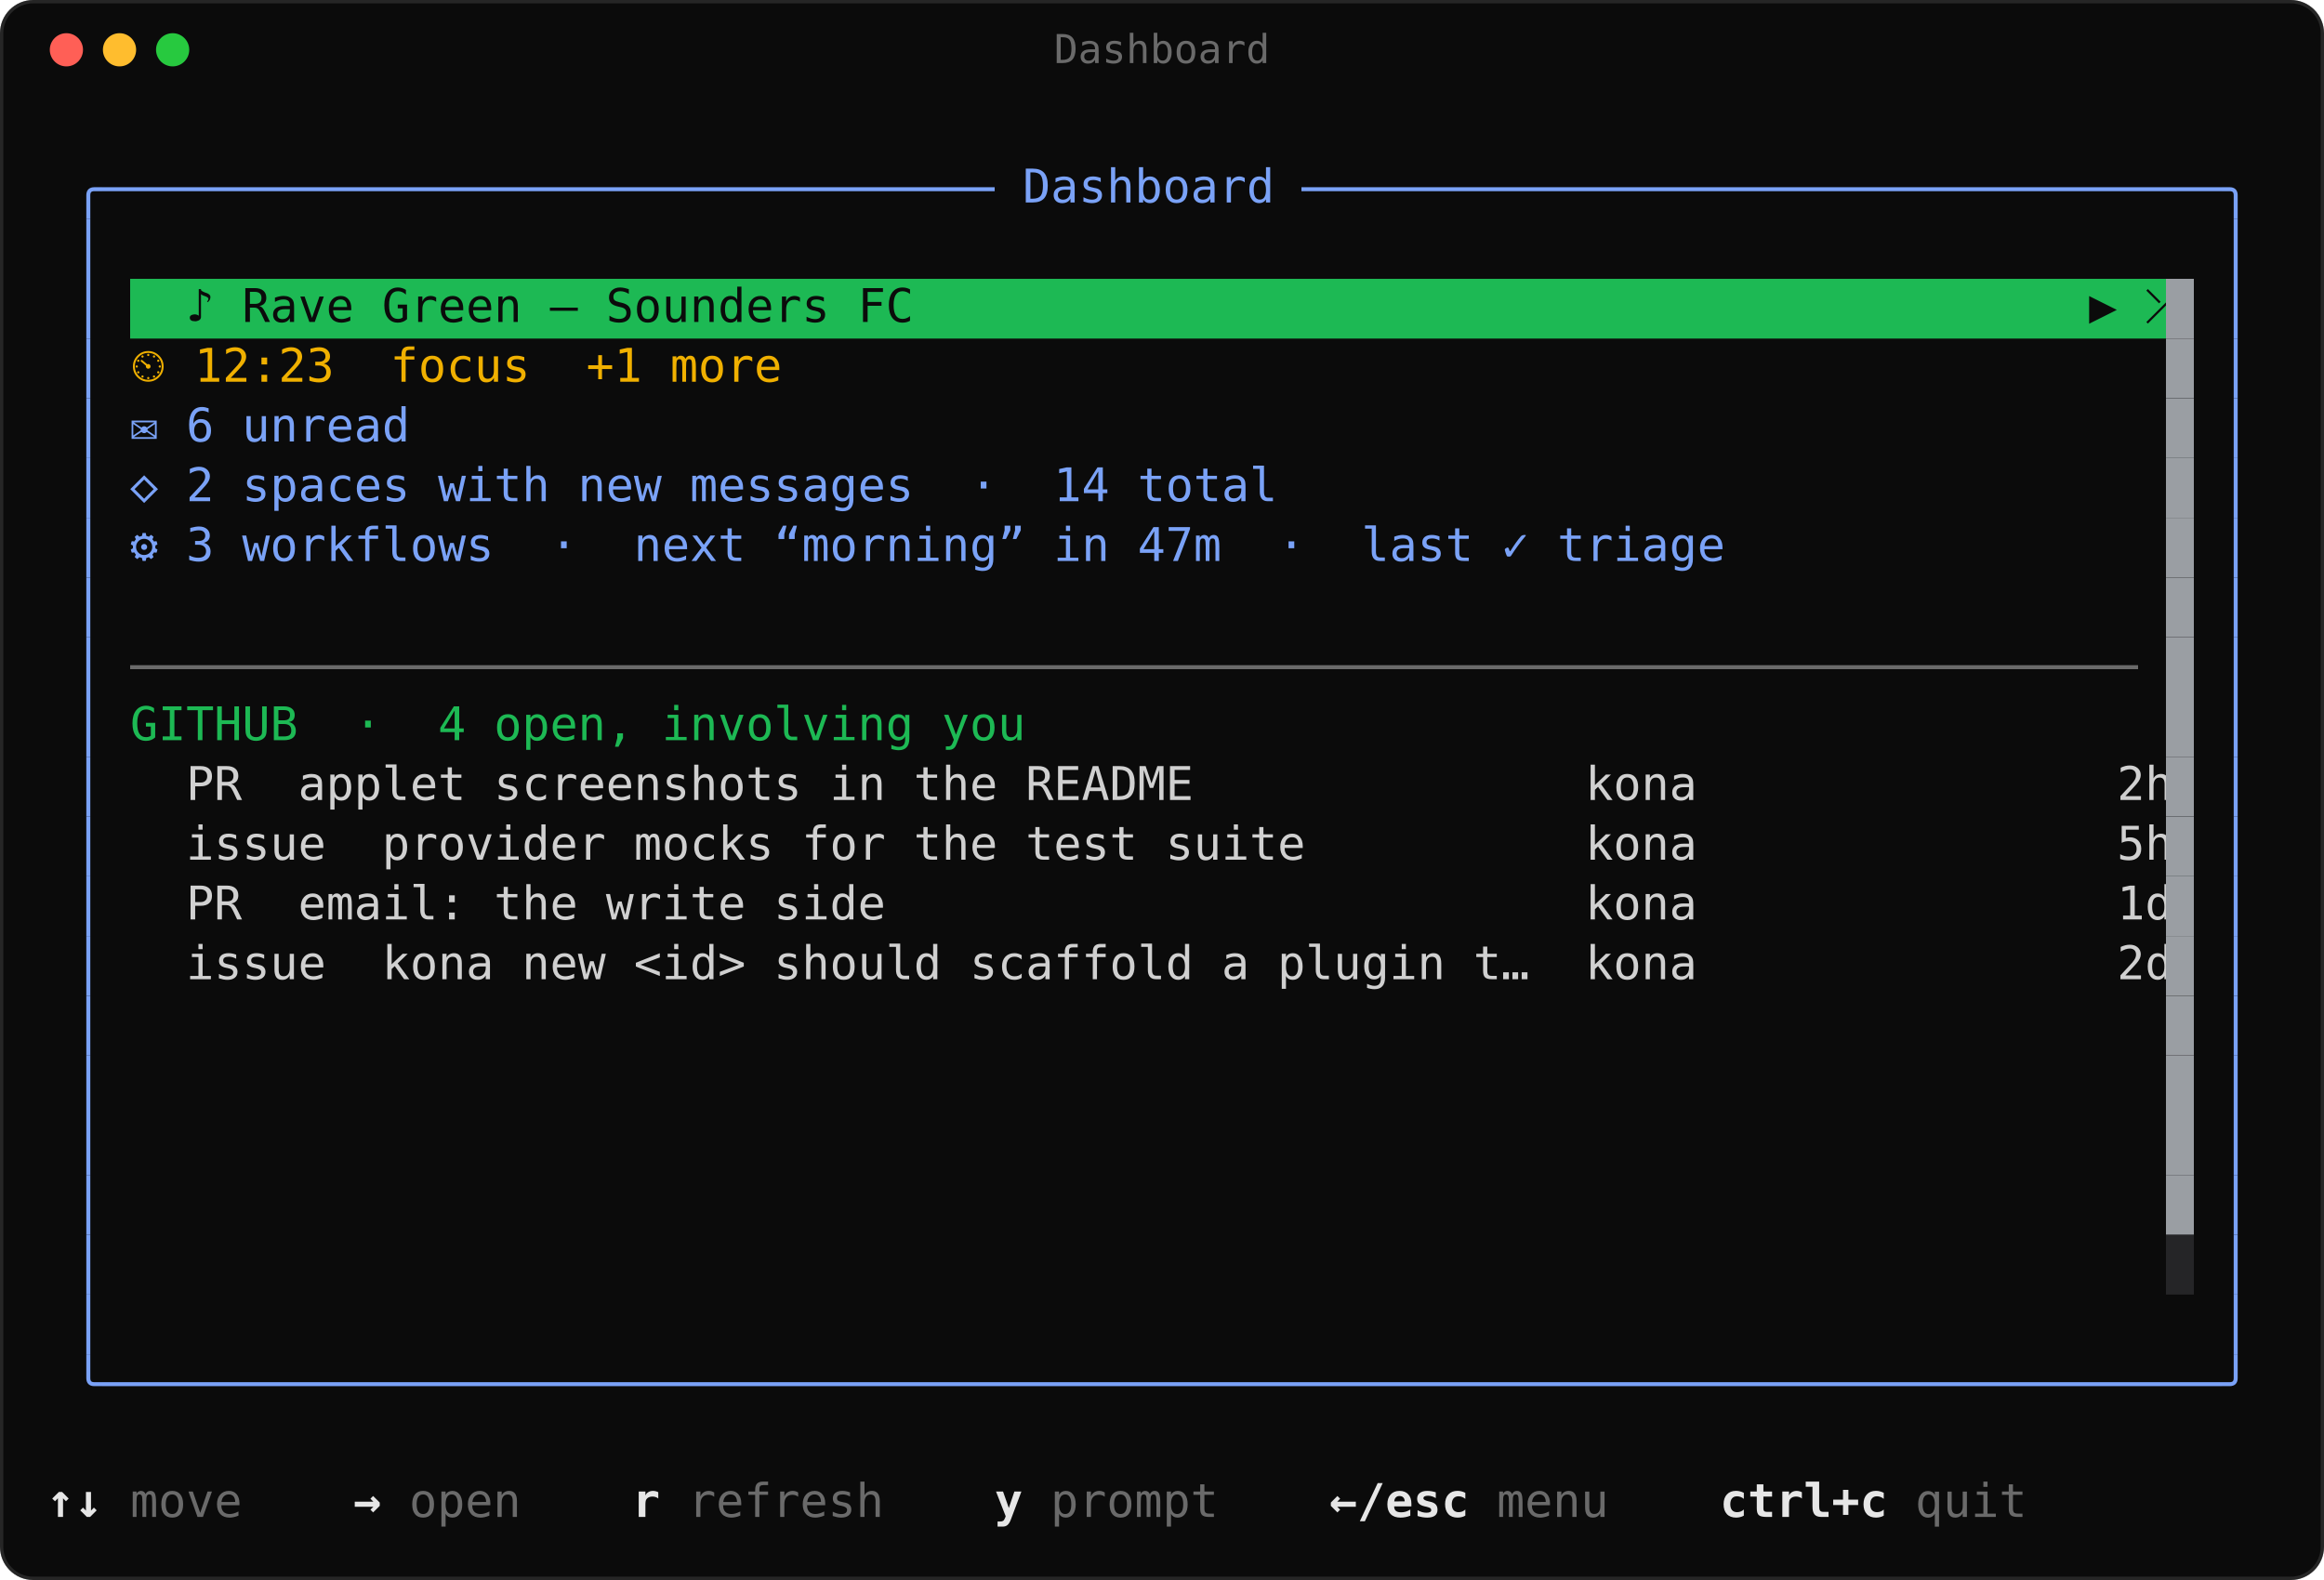
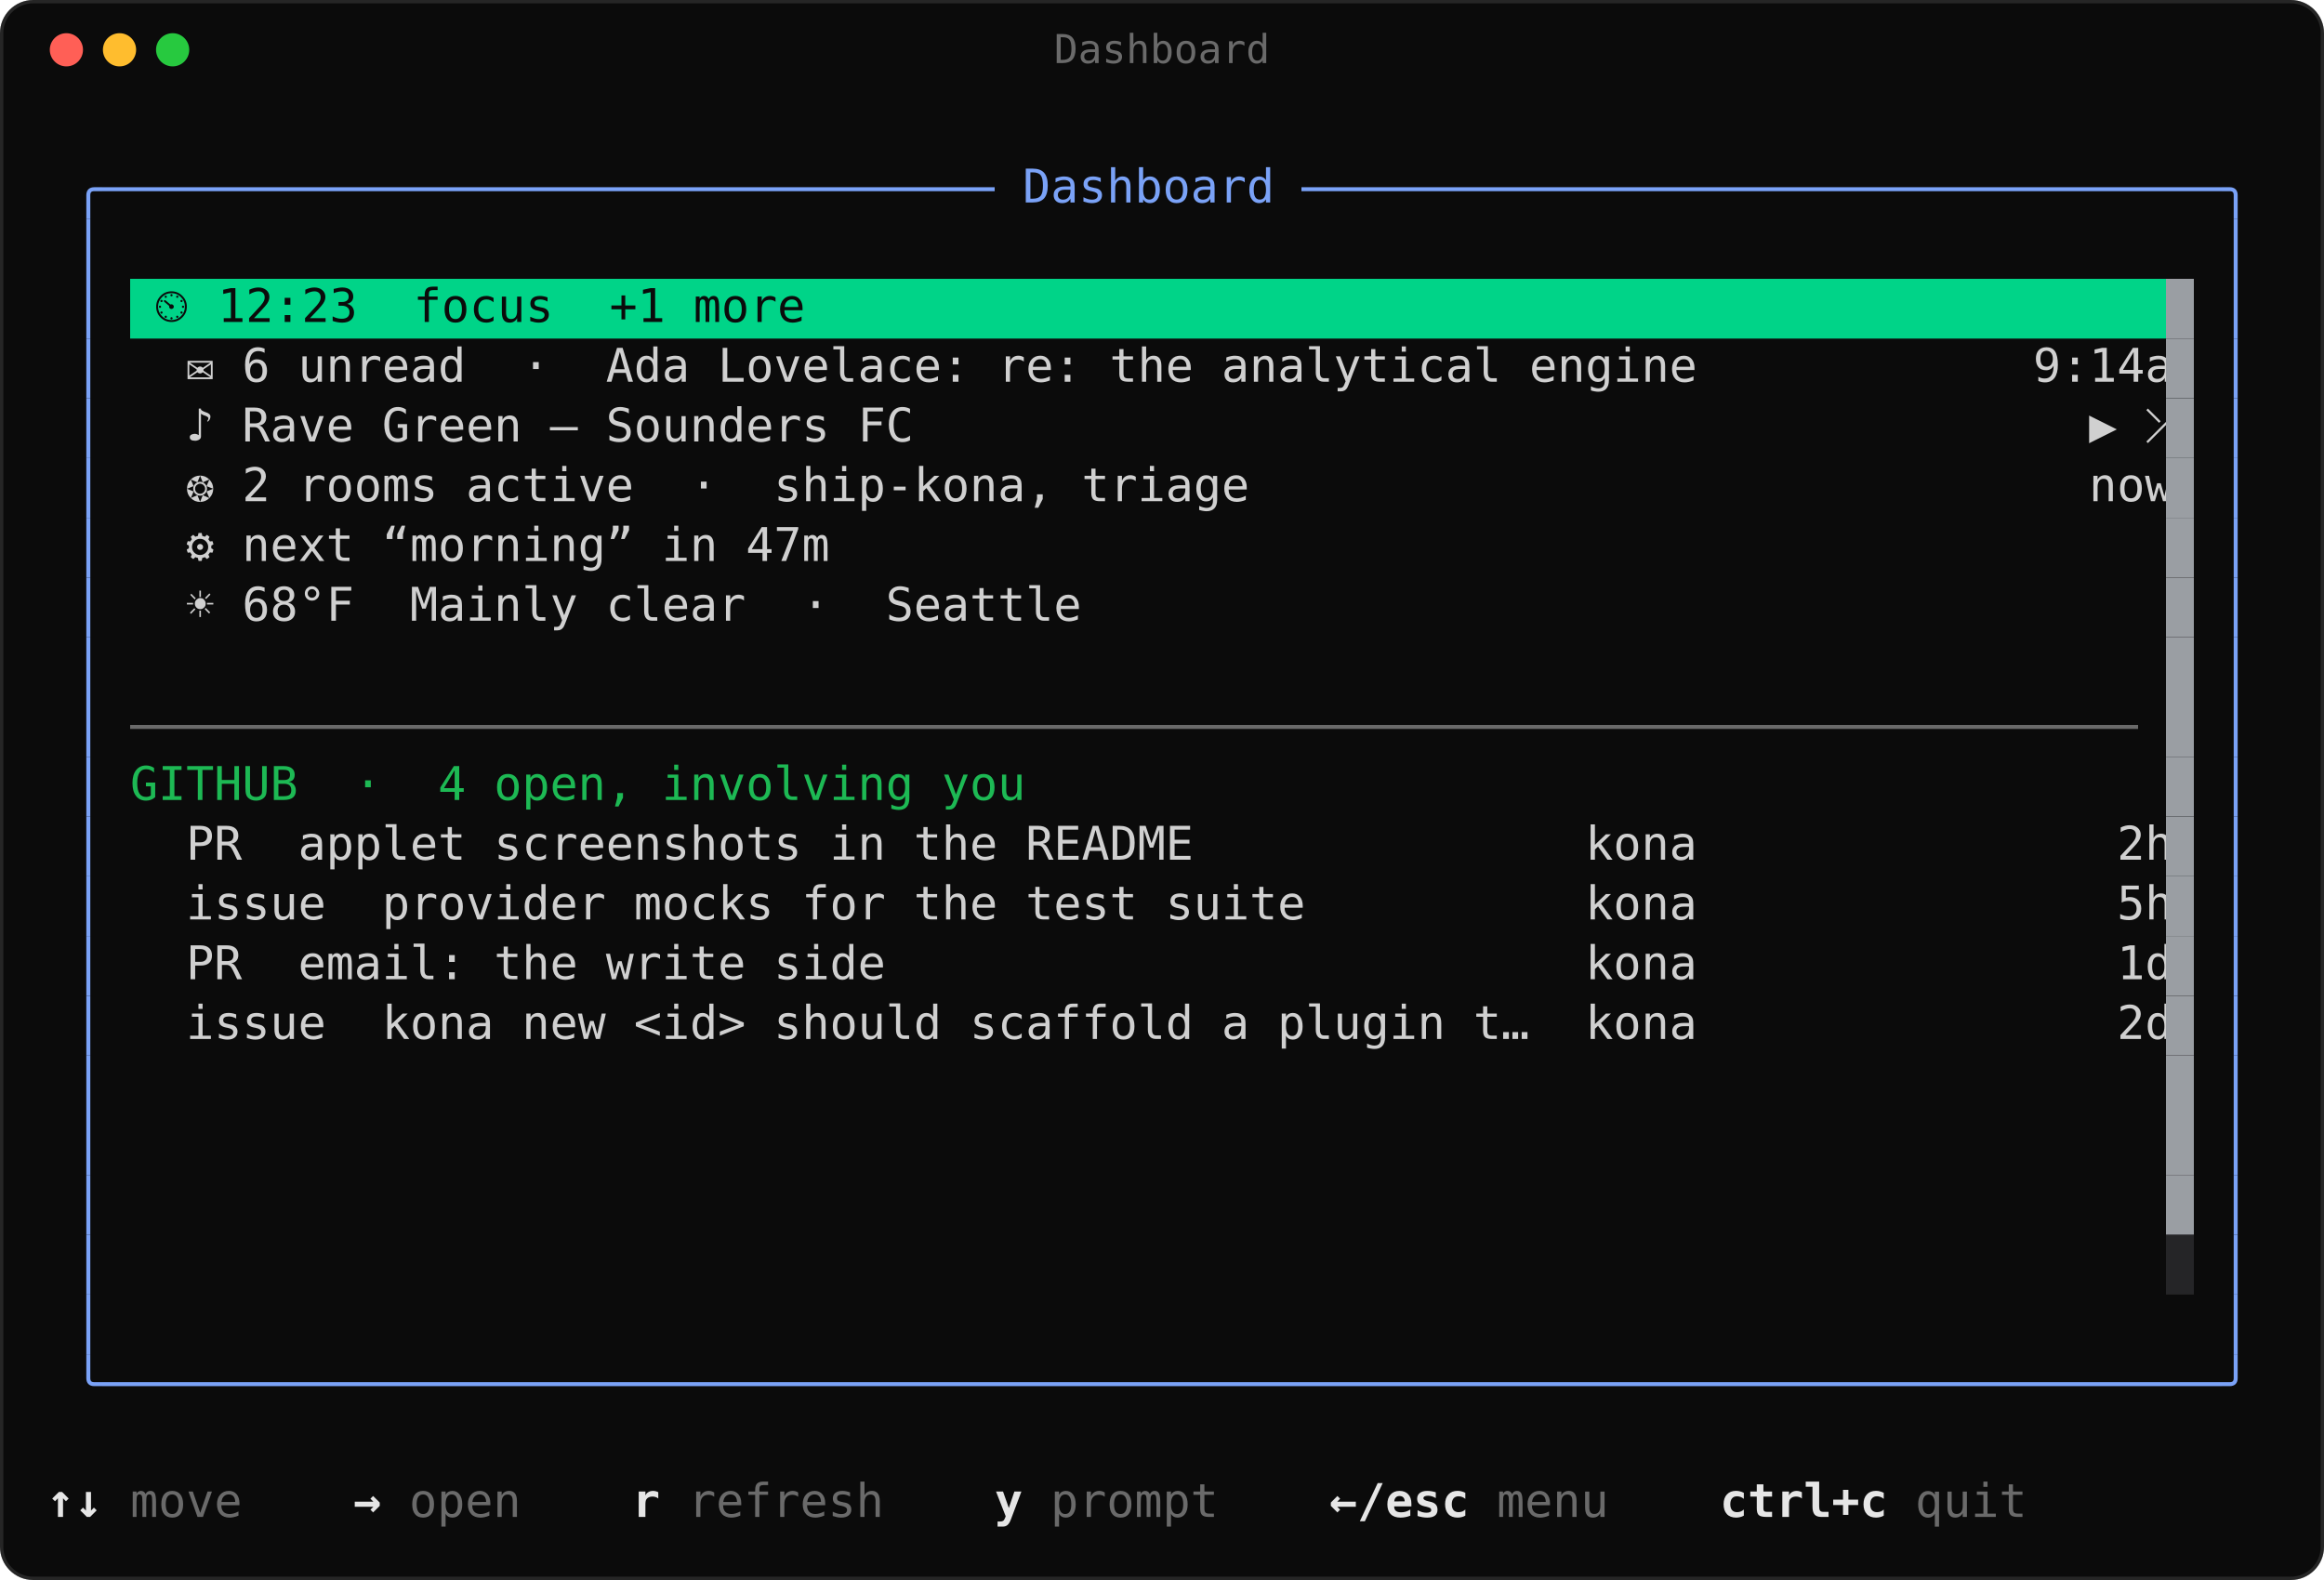
<svg xmlns="http://www.w3.org/2000/svg" width="700" height="476" viewBox="0 0 700 476" font-family="ui-monospace,'SF Mono',SFMono-Regular,Menlo,Consolas,'DejaVu Sans Mono','Liberation Mono',monospace" font-size="14">
  <rect width="700" height="476" rx="10" fill="#0b0b0b" />
  <rect x="0.5" y="0.5" width="699" height="475" rx="9.5" fill="none" stroke="#5a5a5a" stroke-opacity="0.35" />
  <circle cx="20" cy="15" r="5" fill="#ff5f56" />
  <circle cx="36" cy="15" r="5" fill="#ffbd2e" />
  <circle cx="52" cy="15" r="5" fill="#27c93f" />
  <text x="350" y="19" fill="#6a6a6a" font-size="12" text-anchor="middle">Dashboard</text>
  <path d="M30.8 57H28.4M26.6 66V58.8M28.4 57Q26.6 57 26.6 58.8" stroke="#7aa2f7" stroke-width="1.2" fill="none" />
  <path d="M30.8 57H299.6" stroke="#7aa2f7" stroke-width="1.2" fill="none" />
  <text x="299.6" y="61" fill="#7aa2f7" textLength="92.4" lengthAdjust="spacingAndGlyphs" xml:space="preserve"> Dashboard </text>
  <path d="M392 57H669.2" stroke="#7aa2f7" stroke-width="1.2" fill="none" />
  <path d="M669.2 57H671.6M673.4 66V58.8M671.6 57Q673.4 57 673.4 58.8" stroke="#7aa2f7" stroke-width="1.2" fill="none" />
  <path d="M26.6 66V84" stroke="#7aa2f7" stroke-width="1.2" fill="none" />
  <path d="M673.4 66V84" stroke="#7aa2f7" stroke-width="1.2" fill="none" />
  <path d="M26.6 84V102" stroke="#7aa2f7" stroke-width="1.2" fill="none" />
-   <rect x="39.2" y="84" width="613.2" height="18" fill="#1db954" />
-   <text x="39.2" y="97" fill="#0b0b0b" textLength="613.2" lengthAdjust="spacingAndGlyphs" xml:space="preserve">  ♪ Rave Green — Sounders FC                                          ▶ ⤮</text>
+   <rect x="39.2" y="84" width="613.2" height="18" fill="#00d488" />
+   <text x="39.2" y="97" fill="#0b0b0b" textLength="613.2" lengthAdjust="spacingAndGlyphs" xml:space="preserve">  ⏲ 12:23  focus  +1 more                                                </text>
  <rect x="652.4" y="84" width="8.4" height="18" fill="#252527" />
  <rect x="652.4" y="84" width="8.4" height="18" fill="#9a9ea3" />
  <path d="M673.4 84V102" stroke="#7aa2f7" stroke-width="1.2" fill="none" />
  <path d="M26.6 102V120" stroke="#7aa2f7" stroke-width="1.2" fill="none" />
-   <text x="39.2" y="115" fill="#f0b000" textLength="193.2" lengthAdjust="spacingAndGlyphs" xml:space="preserve">⏲ 12:23  focus  +1 more</text>
+   <text x="39.2" y="115" fill="#d0d0d0" textLength="613.2" lengthAdjust="spacingAndGlyphs" xml:space="preserve">  ✉ 6 unread  ·  Ada Lovelace: re: the analytical engine            9:14a</text>
  <rect x="652.4" y="102" width="8.4" height="18" fill="#252527" />
  <rect x="652.4" y="102" width="8.4" height="18" fill="#9a9ea3" />
  <path d="M673.4 102V120" stroke="#7aa2f7" stroke-width="1.2" fill="none" />
  <path d="M26.6 120V138" stroke="#7aa2f7" stroke-width="1.2" fill="none" />
-   <text x="39.2" y="133" fill="#7aa2f7" textLength="84" lengthAdjust="spacingAndGlyphs" xml:space="preserve">✉ 6 unread</text>
+   <text x="39.2" y="133" fill="#d0d0d0" textLength="613.2" lengthAdjust="spacingAndGlyphs" xml:space="preserve">  ♪ Rave Green — Sounders FC                                          ▶ ⤮</text>
  <rect x="652.4" y="120" width="8.4" height="18" fill="#252527" />
  <rect x="652.4" y="120" width="8.4" height="18" fill="#9a9ea3" />
  <path d="M673.4 120V138" stroke="#7aa2f7" stroke-width="1.2" fill="none" />
  <path d="M26.6 138V156" stroke="#7aa2f7" stroke-width="1.2" fill="none" />
-   <text x="39.2" y="151" fill="#7aa2f7" textLength="344.4" lengthAdjust="spacingAndGlyphs" xml:space="preserve">◇ 2 spaces with new messages  ·  14 total</text>
+   <text x="39.2" y="151" fill="#d0d0d0" textLength="613.2" lengthAdjust="spacingAndGlyphs" xml:space="preserve">  ❂ 2 rooms active  ·  ship-kona, triage                              now</text>
  <rect x="652.4" y="138" width="8.4" height="18" fill="#252527" />
  <rect x="652.4" y="138" width="8.4" height="18" fill="#9a9ea3" />
  <path d="M673.4 138V156" stroke="#7aa2f7" stroke-width="1.2" fill="none" />
  <path d="M26.6 156V174" stroke="#7aa2f7" stroke-width="1.2" fill="none" />
-   <text x="39.2" y="169" fill="#7aa2f7" textLength="478.8" lengthAdjust="spacingAndGlyphs" xml:space="preserve">⚙ 3 workflows  ·  next “morning” in 47m  ·  last ✓ triage</text>
+   <text x="39.2" y="169" fill="#d0d0d0" textLength="613.2" lengthAdjust="spacingAndGlyphs" xml:space="preserve">  ⚙ next “morning” in 47m                                                </text>
  <rect x="652.4" y="156" width="8.4" height="18" fill="#252527" />
  <rect x="652.4" y="156" width="8.4" height="18" fill="#9a9ea3" />
  <path d="M673.4 156V174" stroke="#7aa2f7" stroke-width="1.2" fill="none" />
  <path d="M26.6 174V192" stroke="#7aa2f7" stroke-width="1.2" fill="none" />
+   <text x="39.2" y="187" fill="#d0d0d0" textLength="613.2" lengthAdjust="spacingAndGlyphs" xml:space="preserve">  ☀ 68°F  Mainly clear  ·  Seattle                                       </text>
  <rect x="652.4" y="174" width="8.4" height="18" fill="#252527" />
  <rect x="652.4" y="174" width="8.4" height="18" fill="#9a9ea3" />
  <path d="M673.4 174V192" stroke="#7aa2f7" stroke-width="1.2" fill="none" />
  <path d="M26.6 192V210" stroke="#7aa2f7" stroke-width="1.2" fill="none" />
-   <path d="M39.2 201H644" stroke="#6a6a6a" stroke-width="1.2" fill="none" />
  <rect x="652.4" y="192" width="8.4" height="18" fill="#252527" />
  <rect x="652.4" y="192" width="8.4" height="18" fill="#9a9ea3" />
  <path d="M673.4 192V210" stroke="#7aa2f7" stroke-width="1.2" fill="none" />
  <path d="M26.6 210V228" stroke="#7aa2f7" stroke-width="1.2" fill="none" />
-   <text x="39.2" y="223" fill="#1db954" textLength="268.8" lengthAdjust="spacingAndGlyphs" xml:space="preserve">GITHUB  ·  4 open, involving you</text>
+   <path d="M39.2 219H644" stroke="#6a6a6a" stroke-width="1.2" fill="none" />
  <rect x="652.4" y="210" width="8.4" height="18" fill="#252527" />
  <rect x="652.4" y="210" width="8.4" height="18" fill="#9a9ea3" />
  <path d="M673.4 210V228" stroke="#7aa2f7" stroke-width="1.2" fill="none" />
  <path d="M26.6 228V246" stroke="#7aa2f7" stroke-width="1.2" fill="none" />
-   <text x="39.2" y="241" fill="#d0d0d0" textLength="613.2" lengthAdjust="spacingAndGlyphs" xml:space="preserve">  PR  applet screenshots in the README              kona               2h</text>
+   <text x="39.2" y="241" fill="#1db954" textLength="268.8" lengthAdjust="spacingAndGlyphs" xml:space="preserve">GITHUB  ·  4 open, involving you</text>
  <rect x="652.4" y="228" width="8.4" height="18" fill="#252527" />
  <rect x="652.4" y="228" width="8.4" height="18" fill="#9a9ea3" />
  <path d="M673.4 228V246" stroke="#7aa2f7" stroke-width="1.2" fill="none" />
  <path d="M26.6 246V264" stroke="#7aa2f7" stroke-width="1.2" fill="none" />
-   <text x="39.2" y="259" fill="#d0d0d0" textLength="613.2" lengthAdjust="spacingAndGlyphs" xml:space="preserve">  issue  provider mocks for the test suite          kona               5h</text>
+   <text x="39.2" y="259" fill="#d0d0d0" textLength="613.2" lengthAdjust="spacingAndGlyphs" xml:space="preserve">  PR  applet screenshots in the README              kona               2h</text>
  <rect x="652.4" y="246" width="8.4" height="18" fill="#252527" />
  <rect x="652.4" y="246" width="8.4" height="18" fill="#9a9ea3" />
  <path d="M673.4 246V264" stroke="#7aa2f7" stroke-width="1.2" fill="none" />
  <path d="M26.6 264V282" stroke="#7aa2f7" stroke-width="1.2" fill="none" />
-   <text x="39.2" y="277" fill="#d0d0d0" textLength="613.2" lengthAdjust="spacingAndGlyphs" xml:space="preserve">  PR  email: the write side                         kona               1d</text>
+   <text x="39.2" y="277" fill="#d0d0d0" textLength="613.2" lengthAdjust="spacingAndGlyphs" xml:space="preserve">  issue  provider mocks for the test suite          kona               5h</text>
  <rect x="652.4" y="264" width="8.4" height="18" fill="#252527" />
  <rect x="652.4" y="264" width="8.4" height="18" fill="#9a9ea3" />
  <path d="M673.4 264V282" stroke="#7aa2f7" stroke-width="1.2" fill="none" />
  <path d="M26.6 282V300" stroke="#7aa2f7" stroke-width="1.2" fill="none" />
-   <text x="39.2" y="295" fill="#d0d0d0" textLength="613.2" lengthAdjust="spacingAndGlyphs" xml:space="preserve">  issue  kona new &lt;id&gt; should scaffold a plugin t…  kona               2d</text>
+   <text x="39.2" y="295" fill="#d0d0d0" textLength="613.2" lengthAdjust="spacingAndGlyphs" xml:space="preserve">  PR  email: the write side                         kona               1d</text>
  <rect x="652.4" y="282" width="8.4" height="18" fill="#252527" />
  <rect x="652.4" y="282" width="8.4" height="18" fill="#9a9ea3" />
  <path d="M673.4 282V300" stroke="#7aa2f7" stroke-width="1.2" fill="none" />
  <path d="M26.6 300V318" stroke="#7aa2f7" stroke-width="1.2" fill="none" />
+   <text x="39.2" y="313" fill="#d0d0d0" textLength="613.2" lengthAdjust="spacingAndGlyphs" xml:space="preserve">  issue  kona new &lt;id&gt; should scaffold a plugin t…  kona               2d</text>
  <rect x="652.4" y="300" width="8.4" height="18" fill="#252527" />
  <rect x="652.4" y="300" width="8.4" height="18" fill="#9a9ea3" />
  <path d="M673.4 300V318" stroke="#7aa2f7" stroke-width="1.2" fill="none" />
  <path d="M26.6 318V336" stroke="#7aa2f7" stroke-width="1.2" fill="none" />
  <rect x="652.4" y="318" width="8.4" height="18" fill="#252527" />
  <rect x="652.4" y="318" width="8.4" height="18" fill="#9a9ea3" />
  <path d="M673.4 318V336" stroke="#7aa2f7" stroke-width="1.2" fill="none" />
  <path d="M26.6 336V354" stroke="#7aa2f7" stroke-width="1.2" fill="none" />
  <rect x="652.4" y="336" width="8.4" height="18" fill="#252527" />
  <rect x="652.4" y="336" width="8.4" height="18" fill="#9a9ea3" />
  <path d="M673.4 336V354" stroke="#7aa2f7" stroke-width="1.2" fill="none" />
  <path d="M26.6 354V372" stroke="#7aa2f7" stroke-width="1.2" fill="none" />
  <rect x="652.4" y="354" width="8.4" height="18" fill="#252527" />
  <rect x="652.4" y="354" width="8.4" height="18" fill="#9a9ea3" />
  <path d="M673.4 354V372" stroke="#7aa2f7" stroke-width="1.2" fill="none" />
  <path d="M26.6 372V390" stroke="#7aa2f7" stroke-width="1.2" fill="none" />
  <rect x="652.4" y="372" width="8.4" height="18" fill="#252527" />
  <path d="M673.4 372V390" stroke="#7aa2f7" stroke-width="1.2" fill="none" />
  <path d="M26.6 390V408" stroke="#7aa2f7" stroke-width="1.2" fill="none" />
  <path d="M673.4 390V408" stroke="#7aa2f7" stroke-width="1.2" fill="none" />
  <path d="M30.8 417H28.4M26.6 408V415.2M28.4 417Q26.6 417 26.6 415.2" stroke="#7aa2f7" stroke-width="1.2" fill="none" />
  <path d="M30.8 417H669.2" stroke="#7aa2f7" stroke-width="1.2" fill="none" />
  <path d="M669.2 417H671.6M673.4 408V415.2M671.6 417Q673.4 417 673.4 415.2" stroke="#7aa2f7" stroke-width="1.2" fill="none" />
  <text x="14" y="457" fill="#e6e6e6" textLength="16.8" lengthAdjust="spacingAndGlyphs" xml:space="preserve" font-weight="bold">↑↓</text>
  <text x="30.8" y="457" fill="#6a6a6a" textLength="75.6" lengthAdjust="spacingAndGlyphs" xml:space="preserve"> move    </text>
  <text x="106.4" y="457" fill="#e6e6e6" textLength="8.4" lengthAdjust="spacingAndGlyphs" xml:space="preserve" font-weight="bold">→</text>
  <text x="114.8" y="457" fill="#6a6a6a" textLength="75.6" lengthAdjust="spacingAndGlyphs" xml:space="preserve"> open    </text>
  <text x="190.4" y="457" fill="#e6e6e6" textLength="8.4" lengthAdjust="spacingAndGlyphs" xml:space="preserve" font-weight="bold">r</text>
  <text x="198.8" y="457" fill="#6a6a6a" textLength="100.8" lengthAdjust="spacingAndGlyphs" xml:space="preserve"> refresh    </text>
  <text x="299.6" y="457" fill="#e6e6e6" textLength="8.4" lengthAdjust="spacingAndGlyphs" xml:space="preserve" font-weight="bold">y</text>
  <text x="308" y="457" fill="#6a6a6a" textLength="92.4" lengthAdjust="spacingAndGlyphs" xml:space="preserve"> prompt    </text>
  <text x="400.4" y="457" fill="#e6e6e6" textLength="42" lengthAdjust="spacingAndGlyphs" xml:space="preserve" font-weight="bold">←/esc</text>
  <text x="442.4" y="457" fill="#6a6a6a" textLength="75.6" lengthAdjust="spacingAndGlyphs" xml:space="preserve"> menu    </text>
  <text x="518" y="457" fill="#e6e6e6" textLength="50.4" lengthAdjust="spacingAndGlyphs" xml:space="preserve" font-weight="bold">ctrl+c</text>
  <text x="568.4" y="457" fill="#6a6a6a" textLength="42" lengthAdjust="spacingAndGlyphs" xml:space="preserve"> quit</text>
</svg>
